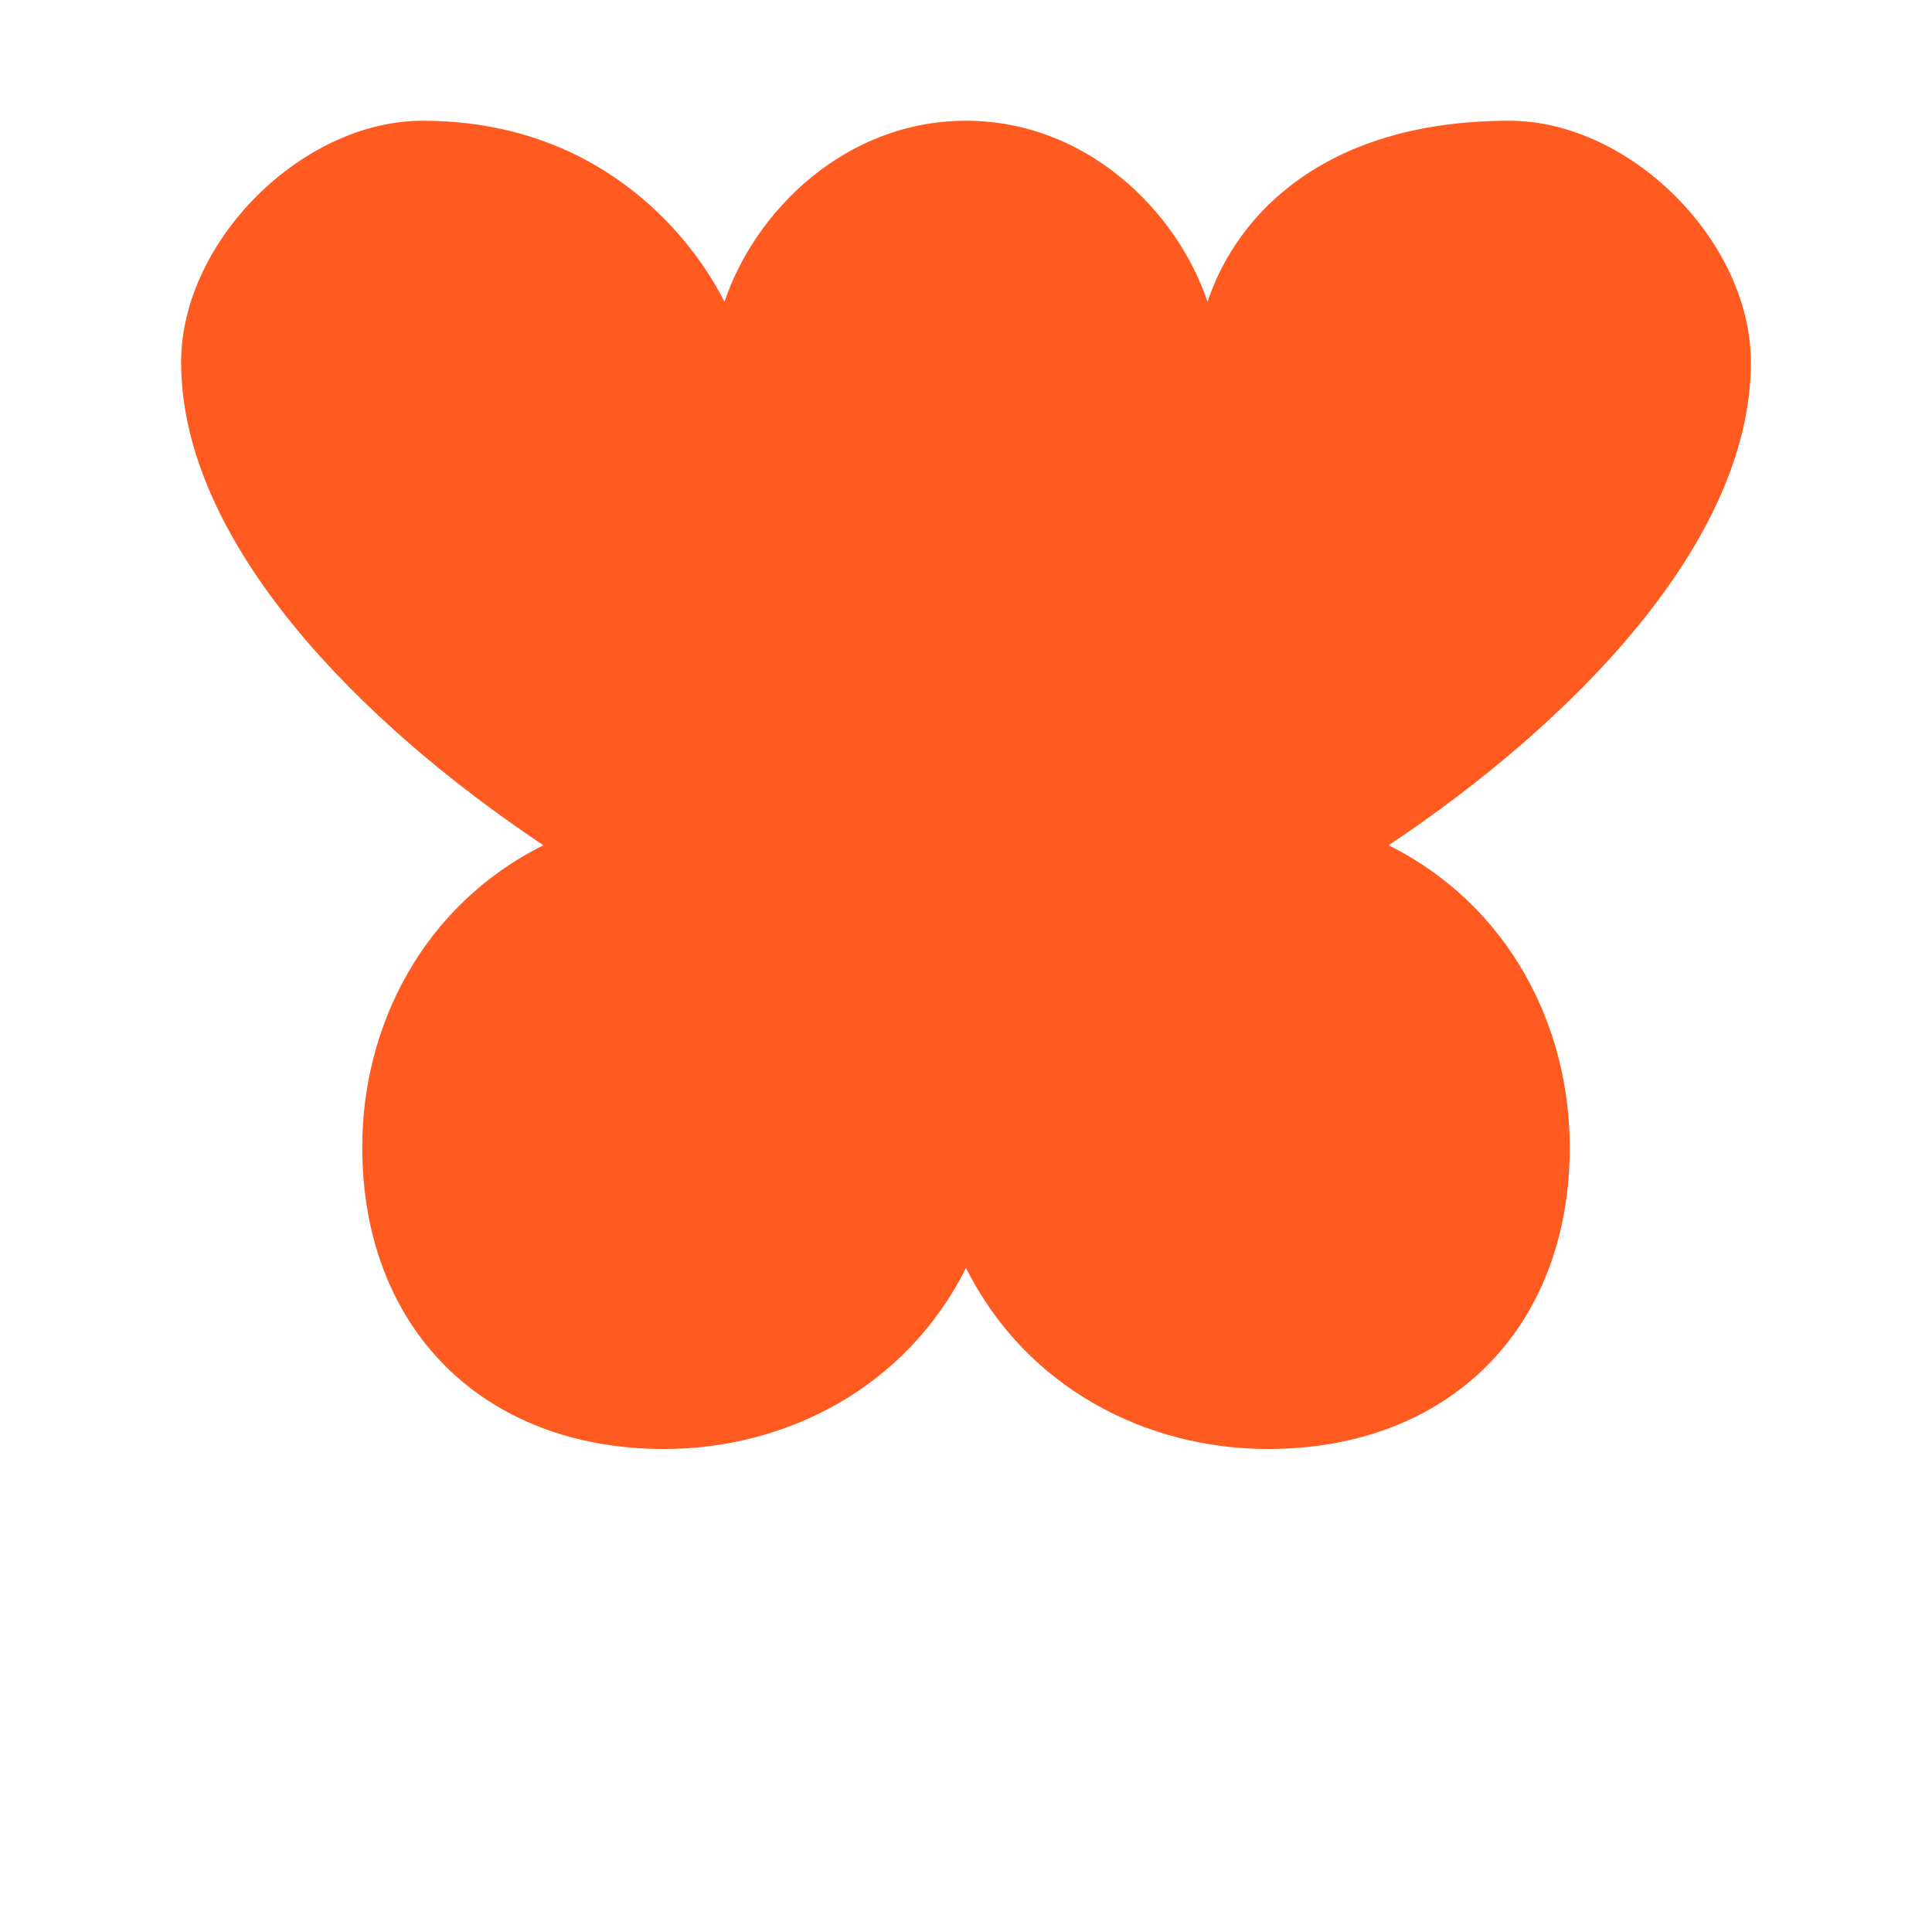
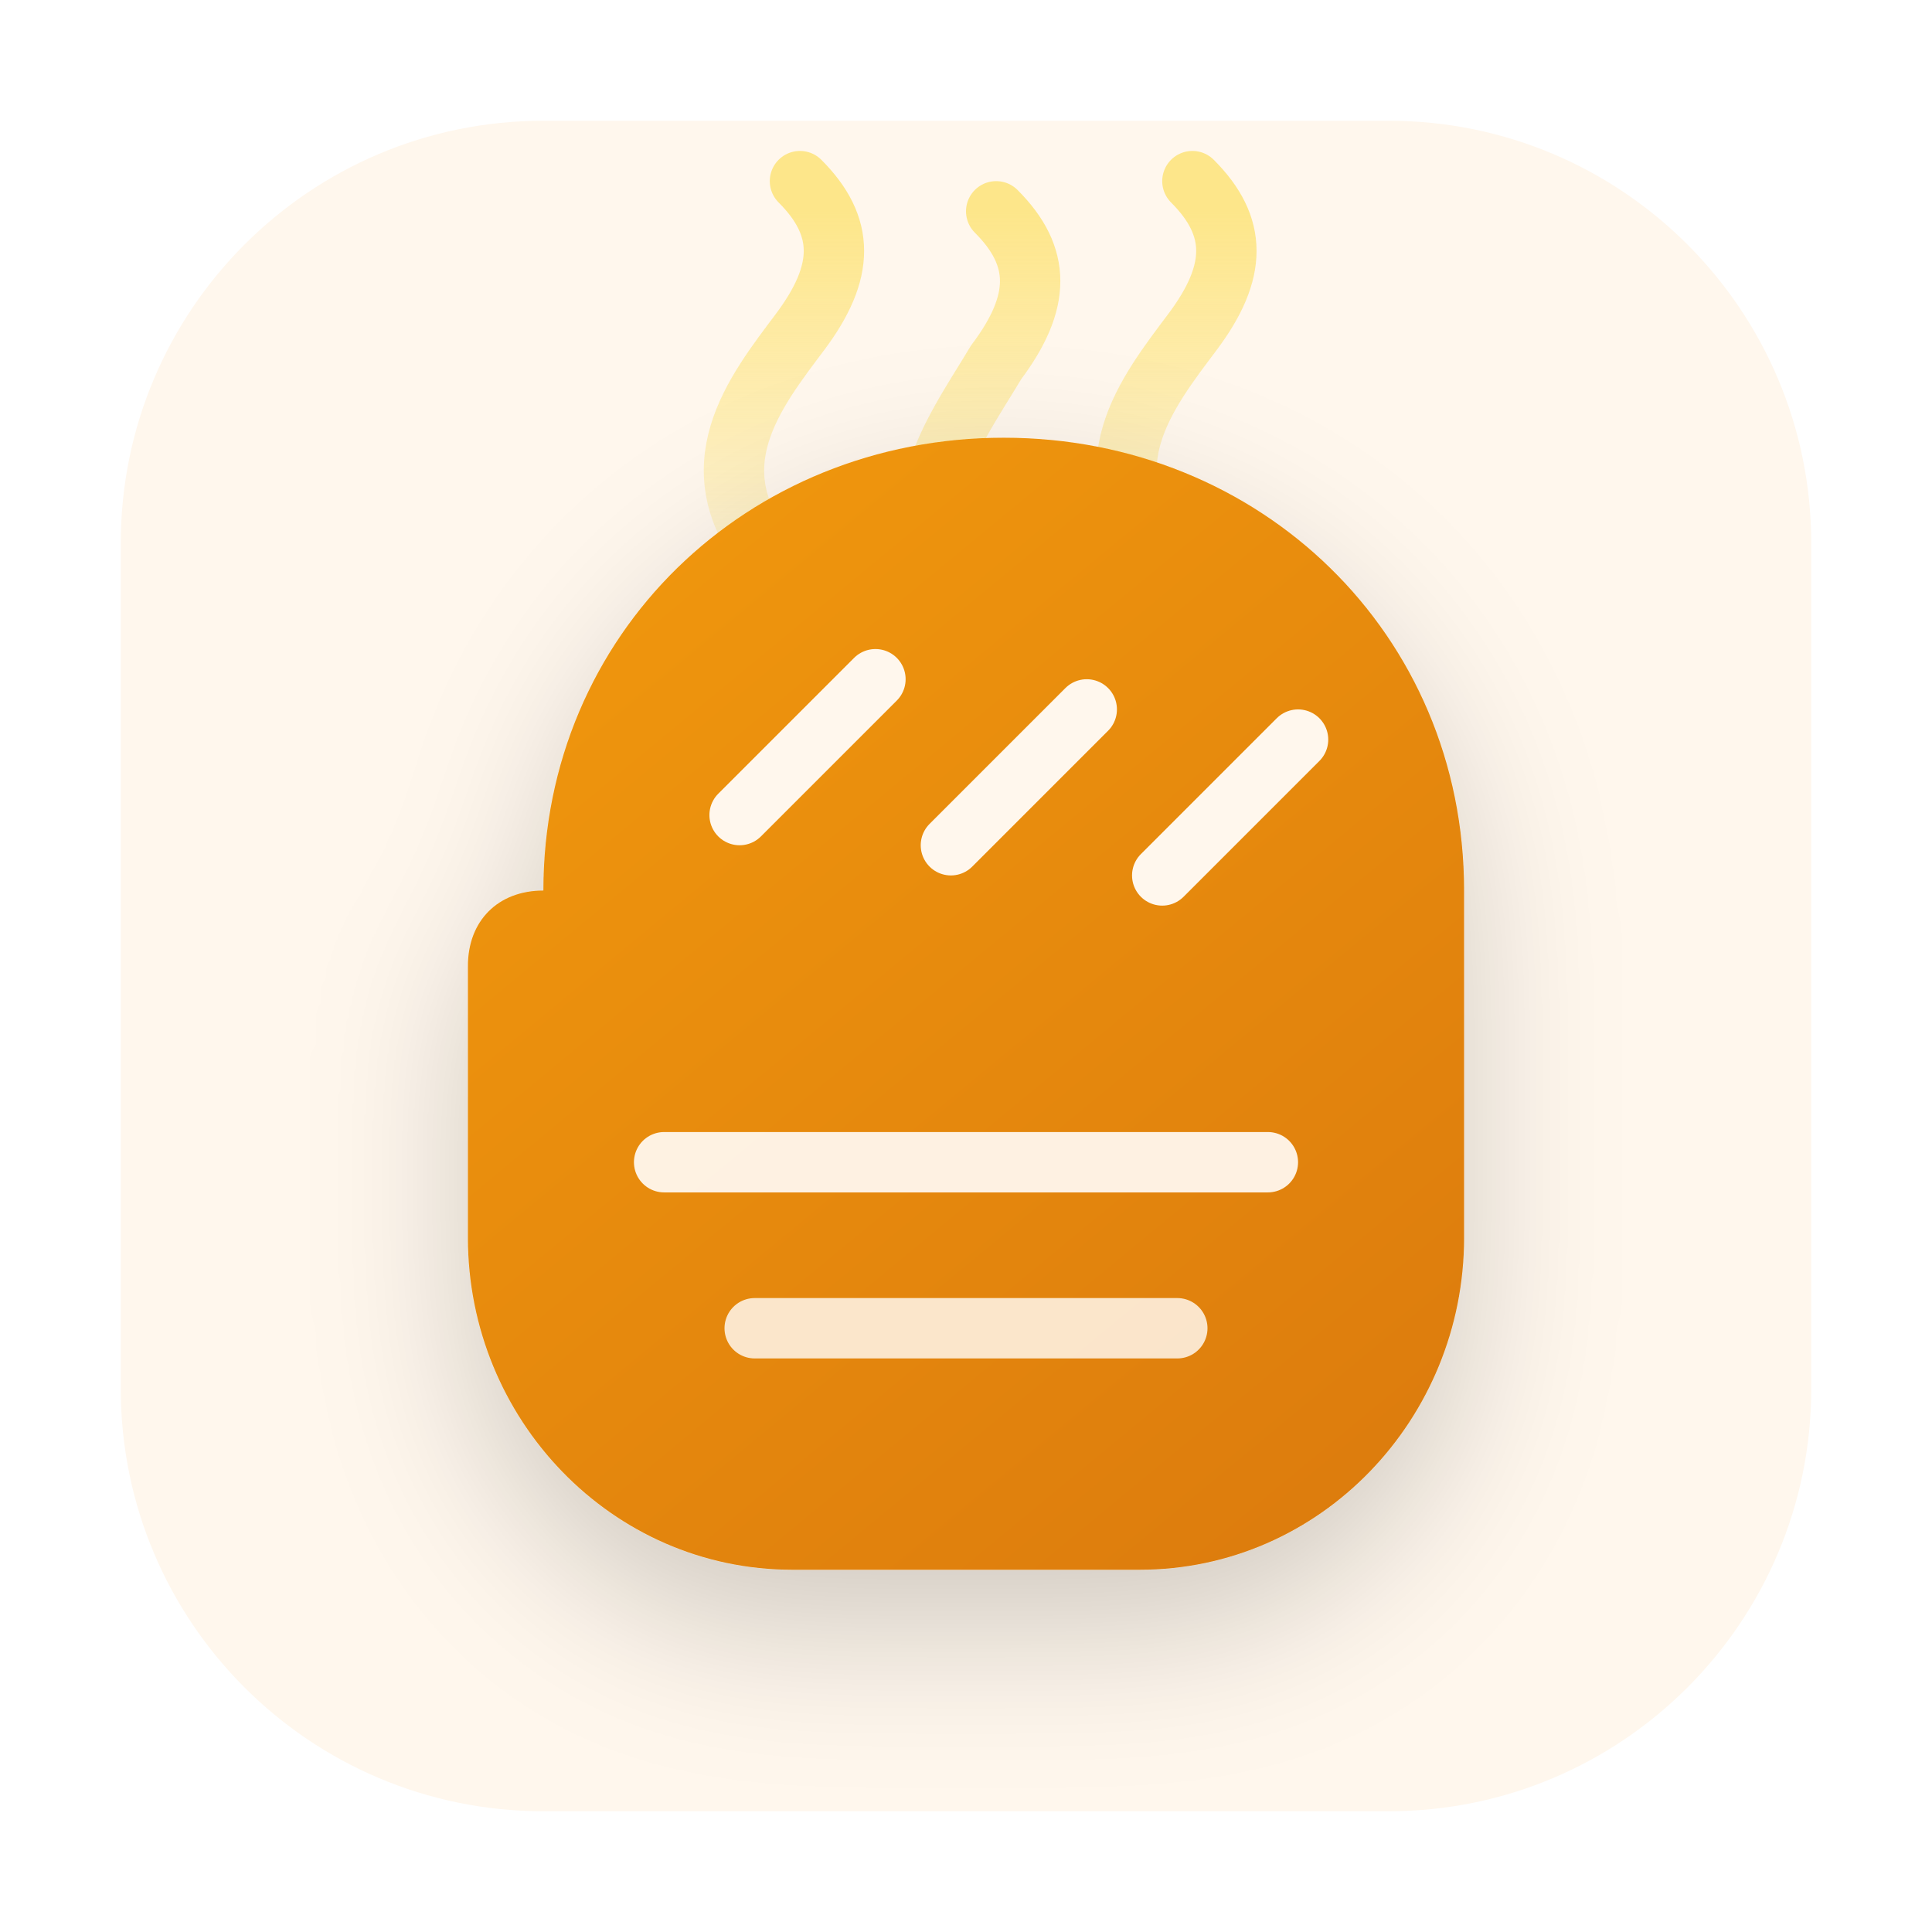
- <svg xmlns="http://www.w3.org/2000/svg" width="32" height="32" viewBox="0 0 32 32" fill="none">
-   <path d="M16 2C14 2 12.5 3.5 12 5C11.5 4 10 2 7 2C5 2 3 4 3 6C3 9 6 12 9 14C7 15 6 17 6 19C6 22 8 24 11 24C13 24 15 23 16 21C17 23 19 24 21 24C24 24 26 22 26 19C26 17 25 15 23 14C26 12 29 9 29 6C29 4 27 2 25 2C22 2 20.5 3.5 20 5C19.5 3.5 18 2 16 2Z" fill="#ff5a1f" />
+ <svg xmlns="http://www.w3.org/2000/svg" width="256" height="256" viewBox="0 0 256 256" fill="none">
+   <defs>
+     <linearGradient id="pan" x1="52" y1="36" x2="204" y2="220" gradientUnits="userSpaceOnUse">
+       <stop offset="0" stop-color="#F59E0B" />
+       <stop offset="1" stop-color="#D97706" />
+     </linearGradient>
+     <linearGradient id="steam" x1="128" y1="28" x2="128" y2="92" gradientUnits="userSpaceOnUse">
+       <stop offset="0" stop-color="#FDE68A" />
+       <stop offset="1" stop-color="#FDE68A" stop-opacity="0" />
+     </linearGradient>
+     <filter id="shadow" x="0" y="0" width="256" height="256" filterUnits="userSpaceOnUse">
+       <feDropShadow dx="0" dy="8" stdDeviation="10" flood-opacity="0.18" />
+     </filter>
+   </defs>
+   <rect x="16" y="16" width="224" height="224" rx="56" fill="#FFF7ED" />
+   <path d="M102 74C92 62 100 52 106 44C112 36 112 30 106 24" stroke="url(#steam)" stroke-width="8" stroke-linecap="round" />
+   <path d="M128 82C118 68 126 58 132 48C138 40 138 34 132 28" stroke="url(#steam)" stroke-width="8" stroke-linecap="round" />
+   <path d="M154 74C144 62 152 52 158 44C164 36 164 30 158 24" stroke="url(#steam)" stroke-width="8" stroke-linecap="round" />
+   <g filter="url(#shadow)">
+     <path d="M72 118C72 84 99 58 133 58C167 58 194 84 194 118V164C194 188 175 208 151 208H105C81 208 62 188 62 164V128C62 122 66 118 72 118Z" fill="url(#pan)" />
+     <path d="M98 108L116 90" stroke="#FFF7ED" stroke-width="8" stroke-linecap="round" />
+     <path d="M126 112L144 94" stroke="#FFF7ED" stroke-width="8" stroke-linecap="round" />
+     <path d="M154 116L172 98" stroke="#FFF7ED" stroke-width="8" stroke-linecap="round" />
+     <path d="M88 154H168" stroke="#FFF7ED" stroke-width="8" stroke-linecap="round" opacity="0.95" />
+     <path d="M100 176H156" stroke="#FFF7ED" stroke-width="8" stroke-linecap="round" opacity="0.85" />
+   </g>
</svg>
